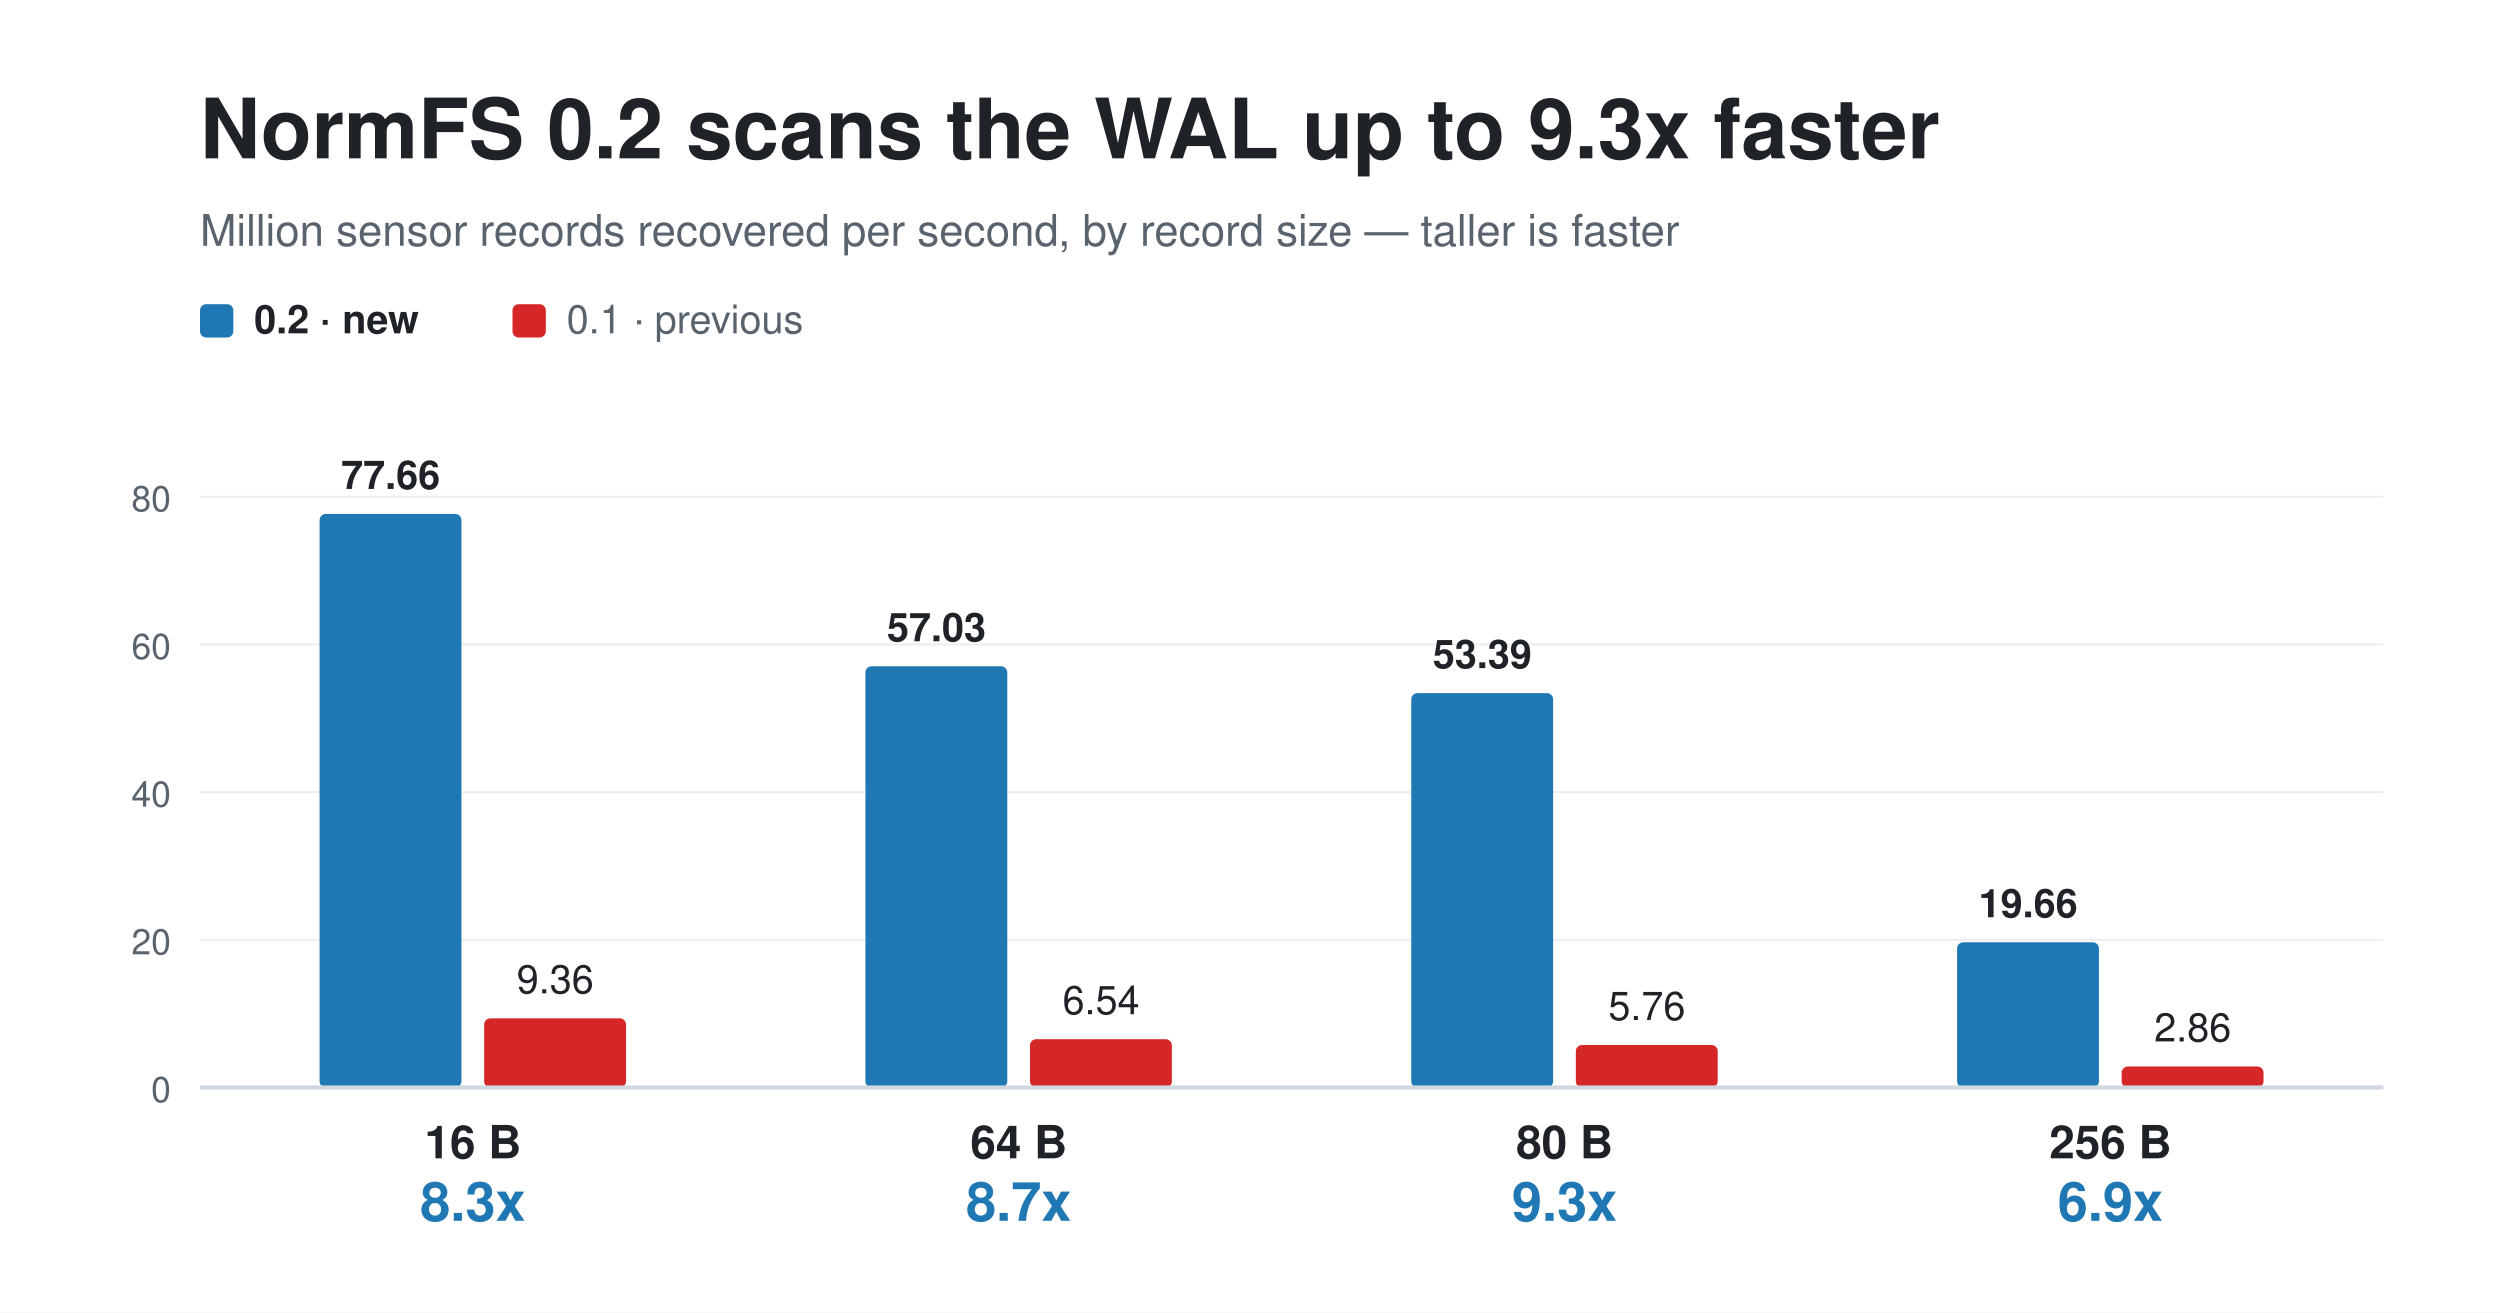
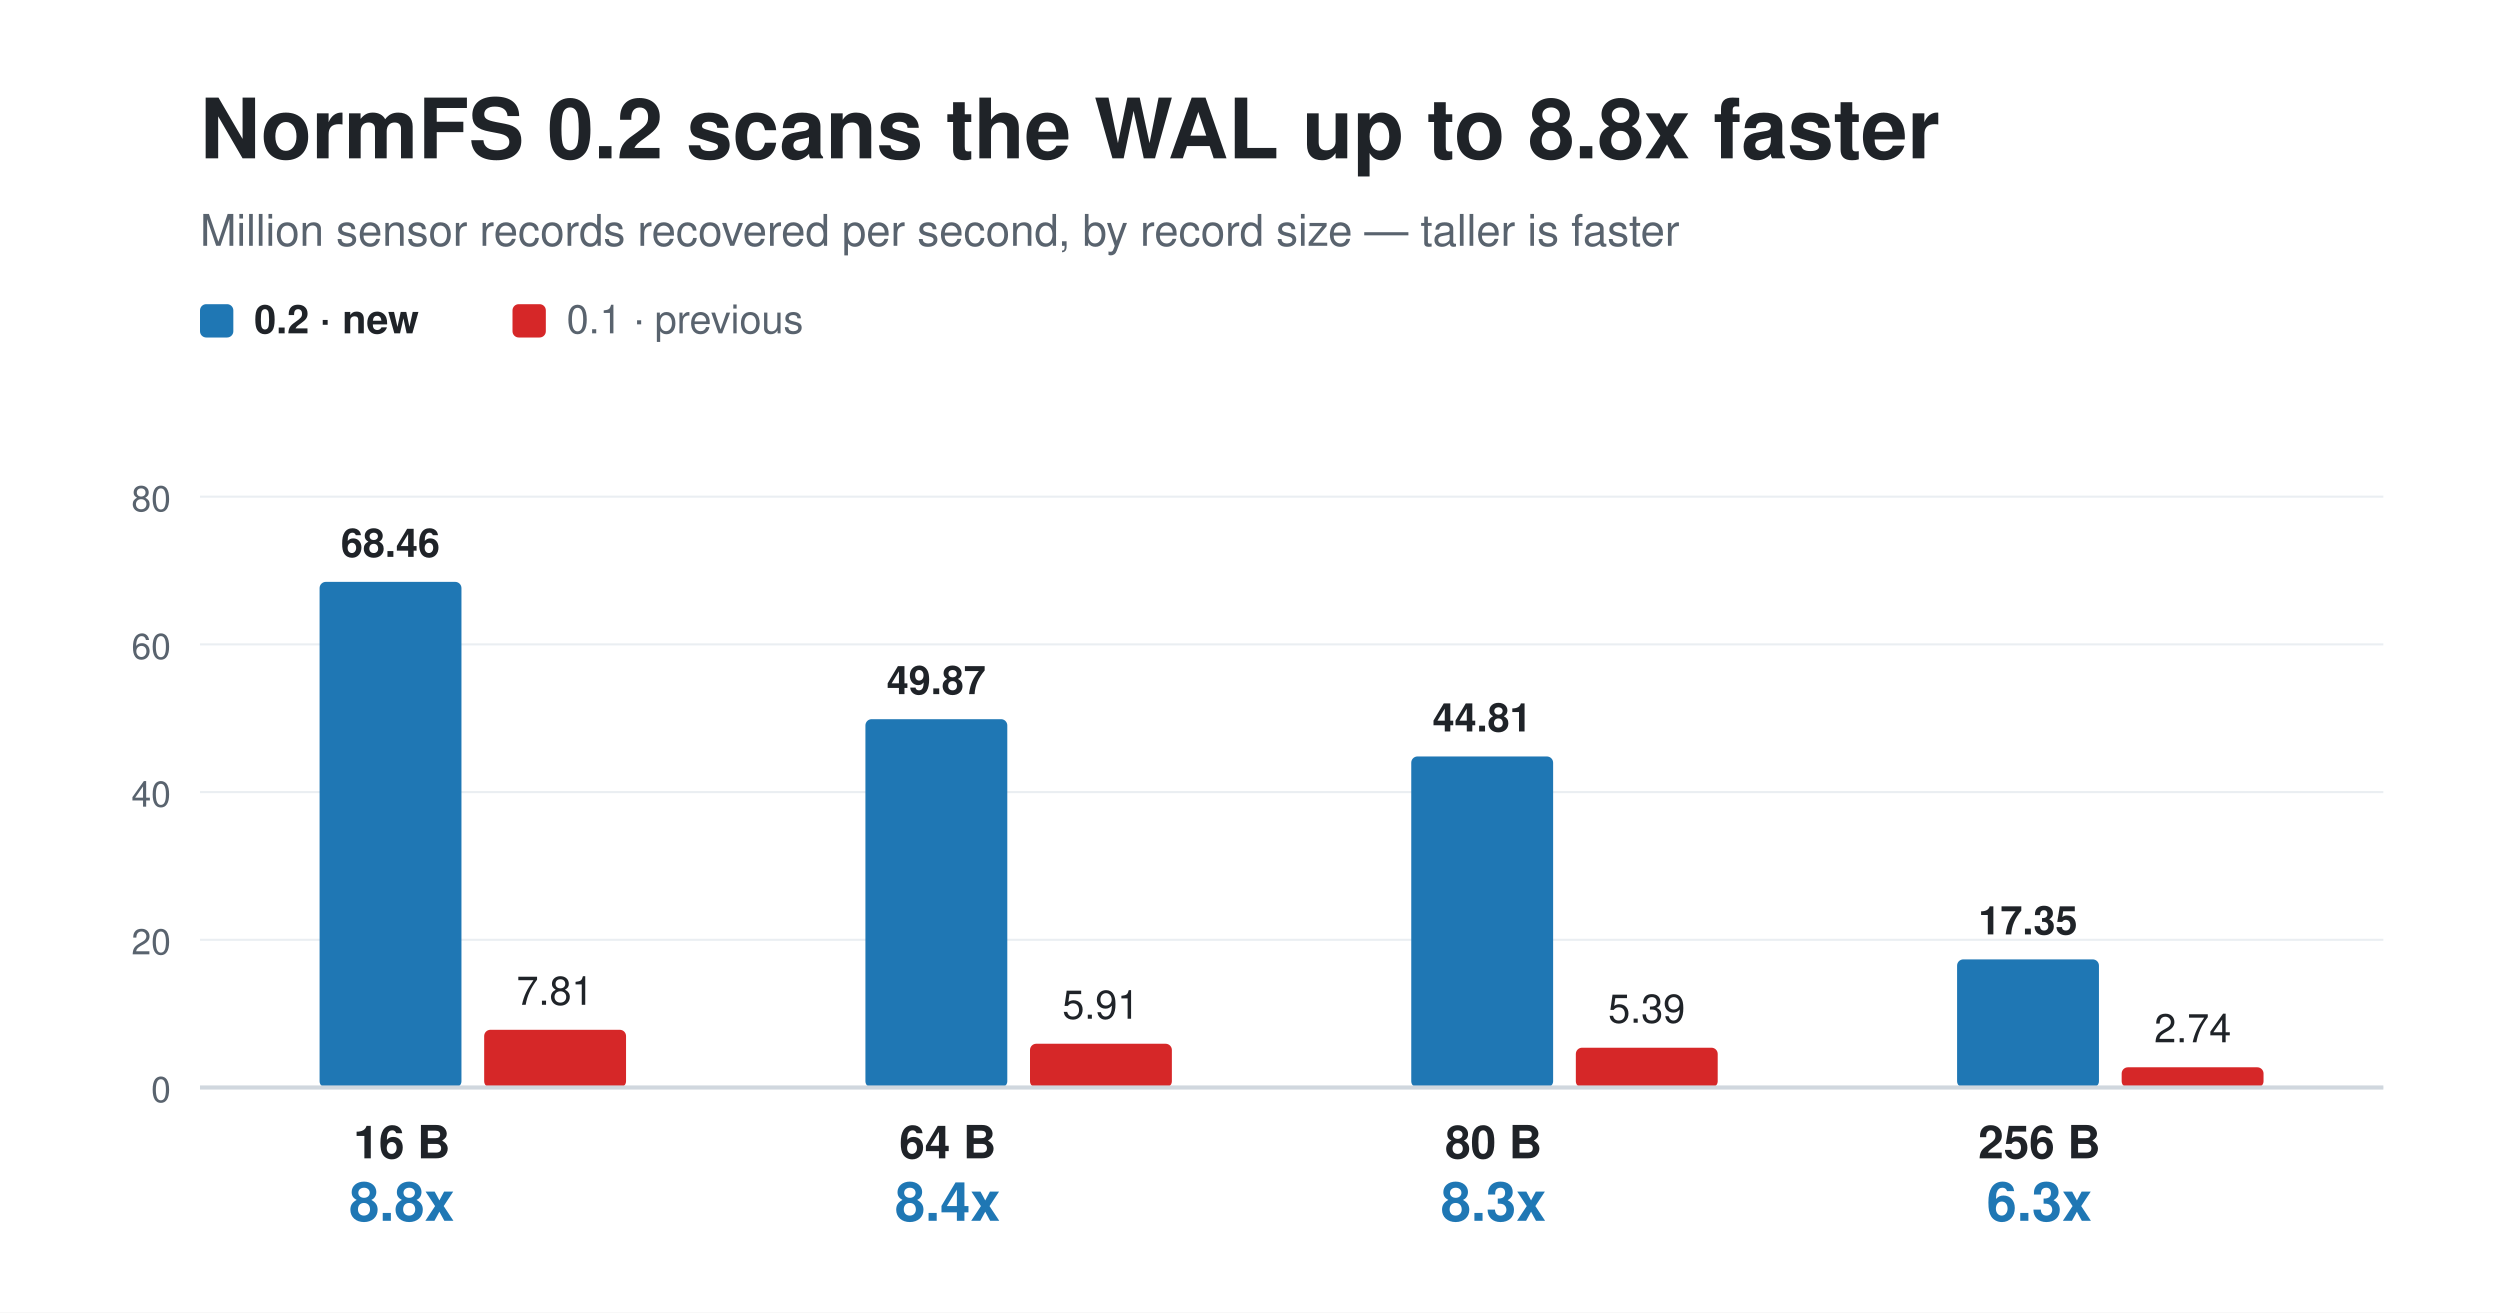
<svg xmlns="http://www.w3.org/2000/svg" viewBox="0 0 1200 630" width="1200" height="630" font-family="-apple-system,BlinkMacSystemFont,Segoe UI,Helvetica,Arial,sans-serif">
  <rect width="1200" height="630" fill="#ffffff" />
-   <text x="96" y="76" font-size="40" font-weight="700" fill="#1f2328">NormFS 0.2 scans the WAL up to 9.3x faster</text>
+   <text x="96" y="76" font-size="40" font-weight="700" fill="#1f2328">NormFS 0.2 scans the WAL up to 8.8x faster</text>
  <text x="96" y="118" font-size="21" fill="#59636e">Million sensor records recovered per second, by record size — taller is faster</text>
  <rect x="96" y="146" width="16" height="16" rx="3" fill="#1f77b4" />
  <text x="122" y="160" font-size="19" font-weight="600" fill="#1f2328">0.2 · new</text>
  <rect x="246" y="146" width="16" height="16" rx="3" fill="#d62728" />
  <text x="272" y="160" font-size="19" fill="#59636e">0.1 · previous</text>
  <line x1="96" y1="522.0" x2="1144" y2="522.0" stroke="#eaeef2" stroke-width="1" />
  <text x="82" y="529.0" font-size="17" fill="#59636e" text-anchor="end">0</text>
  <line x1="96" y1="451.1" x2="1144" y2="451.1" stroke="#eaeef2" stroke-width="1" />
  <text x="82" y="458.1" font-size="17" fill="#59636e" text-anchor="end">20</text>
  <line x1="96" y1="380.2" x2="1144" y2="380.2" stroke="#eaeef2" stroke-width="1" />
  <text x="82" y="387.2" font-size="17" fill="#59636e" text-anchor="end">40</text>
  <line x1="96" y1="309.3" x2="1144" y2="309.3" stroke="#eaeef2" stroke-width="1" />
  <text x="82" y="316.3" font-size="17" fill="#59636e" text-anchor="end">60</text>
  <line x1="96" y1="238.4" x2="1144" y2="238.4" stroke="#eaeef2" stroke-width="1" />
  <text x="82" y="245.4" font-size="17" fill="#59636e" text-anchor="end">80</text>
-   <rect x="153.4" y="246.7" width="68.1" height="275.3" rx="3" fill="#1f77b4" />
-   <text x="187.5" y="234.7" font-size="19" font-weight="700" fill="#1f2328" text-anchor="middle">77.66</text>
-   <rect x="232.4" y="488.8" width="68.1" height="33.2" rx="3" fill="#d62728" />
-   <text x="266.5" y="476.8" font-size="19" font-weight="400" fill="#1f2328" text-anchor="middle">9.36</text>
-   <text x="227.0" y="556.0" font-size="22" font-weight="600" fill="#1f2328" text-anchor="middle">16 B</text>
-   <text x="227.0" y="586.0" font-size="26" font-weight="700" fill="#1f77b4" text-anchor="middle">8.3x</text>
-   <rect x="415.4" y="319.8" width="68.1" height="202.2" rx="3" fill="#1f77b4" />
-   <text x="449.5" y="307.8" font-size="19" font-weight="700" fill="#1f2328" text-anchor="middle">57.03</text>
-   <rect x="494.4" y="498.8" width="68.1" height="23.2" rx="3" fill="#d62728" />
-   <text x="528.5" y="486.8" font-size="19" font-weight="400" fill="#1f2328" text-anchor="middle">6.54</text>
-   <text x="489.0" y="556.0" font-size="22" font-weight="600" fill="#1f2328" text-anchor="middle">64 B</text>
-   <text x="489.0" y="586.0" font-size="26" font-weight="700" fill="#1f77b4" text-anchor="middle">8.7x</text>
-   <rect x="677.4" y="332.7" width="68.1" height="189.3" rx="3" fill="#1f77b4" />
-   <text x="711.5" y="320.7" font-size="19" font-weight="700" fill="#1f2328" text-anchor="middle">53.39</text>
-   <rect x="756.4" y="501.6" width="68.1" height="20.4" rx="3" fill="#d62728" />
-   <text x="790.5" y="489.6" font-size="19" font-weight="400" fill="#1f2328" text-anchor="middle">5.76</text>
-   <text x="751.0" y="556.0" font-size="22" font-weight="600" fill="#1f2328" text-anchor="middle">80 B</text>
-   <text x="751.0" y="586.0" font-size="26" font-weight="700" fill="#1f77b4" text-anchor="middle">9.3x</text>
-   <rect x="939.4" y="452.3" width="68.1" height="69.7" rx="3" fill="#1f77b4" />
-   <text x="973.5" y="440.3" font-size="19" font-weight="700" fill="#1f2328" text-anchor="middle">19.66</text>
-   <rect x="1018.4" y="511.9" width="68.1" height="10.1" rx="3" fill="#d62728" />
-   <text x="1052.5" y="499.9" font-size="19" font-weight="400" fill="#1f2328" text-anchor="middle">2.86</text>
-   <text x="1013.0" y="556.0" font-size="22" font-weight="600" fill="#1f2328" text-anchor="middle">256 B</text>
-   <text x="1013.0" y="586.0" font-size="26" font-weight="700" fill="#1f77b4" text-anchor="middle">6.9x</text>
+   <rect x="153.4" y="279.3" width="68.1" height="242.7" rx="3" fill="#1f77b4" />
+   <text x="187.4" y="267.3" font-size="19" font-weight="700" fill="#1f2328" text-anchor="middle">68.46</text>
+   <rect x="232.4" y="494.3" width="68.1" height="27.7" rx="3" fill="#d62728" />
+   <text x="266.4" y="482.3" font-size="19" font-weight="400" fill="#1f2328" text-anchor="middle">7.81</text>
+   <text x="192.9" y="556.0" font-size="22" font-weight="600" fill="#1f2328" text-anchor="middle">16 B</text>
+   <text x="192.9" y="586.0" font-size="26" font-weight="700" fill="#1f77b4" text-anchor="middle">8.8x</text>
+   <rect x="415.4" y="345.2" width="68.1" height="176.8" rx="3" fill="#1f77b4" />
+   <text x="449.4" y="333.2" font-size="19" font-weight="700" fill="#1f2328" text-anchor="middle">49.87</text>
+   <rect x="494.4" y="501.0" width="68.1" height="21.0" rx="3" fill="#d62728" />
+   <text x="528.4" y="489.0" font-size="19" font-weight="400" fill="#1f2328" text-anchor="middle">5.91</text>
+   <text x="454.9" y="556.0" font-size="22" font-weight="600" fill="#1f2328" text-anchor="middle">64 B</text>
+   <text x="454.9" y="586.0" font-size="26" font-weight="700" fill="#1f77b4" text-anchor="middle">8.4x</text>
+   <rect x="677.4" y="363.1" width="68.1" height="158.9" rx="3" fill="#1f77b4" />
+   <text x="711.4" y="351.1" font-size="19" font-weight="700" fill="#1f2328" text-anchor="middle">44.81</text>
+   <rect x="756.4" y="502.9" width="68.1" height="19.1" rx="3" fill="#d62728" />
+   <text x="790.4" y="490.9" font-size="19" font-weight="400" fill="#1f2328" text-anchor="middle">5.39</text>
+   <text x="716.9" y="556.0" font-size="22" font-weight="600" fill="#1f2328" text-anchor="middle">80 B</text>
+   <text x="716.9" y="586.0" font-size="26" font-weight="700" fill="#1f77b4" text-anchor="middle">8.3x</text>
+   <rect x="939.4" y="460.5" width="68.1" height="61.5" rx="3" fill="#1f77b4" />
+   <text x="973.4" y="448.5" font-size="19" font-weight="700" fill="#1f2328" text-anchor="middle">17.35</text>
+   <rect x="1018.4" y="512.3" width="68.1" height="9.7" rx="3" fill="#d62728" />
+   <text x="1052.5" y="500.3" font-size="19" font-weight="400" fill="#1f2328" text-anchor="middle">2.74</text>
+   <text x="978.9" y="556.0" font-size="22" font-weight="600" fill="#1f2328" text-anchor="middle">256 B</text>
+   <text x="978.9" y="586.0" font-size="26" font-weight="700" fill="#1f77b4" text-anchor="middle">6.3x</text>
  <line x1="96" y1="522" x2="1144" y2="522" stroke="#d0d7de" stroke-width="2" />
</svg>
